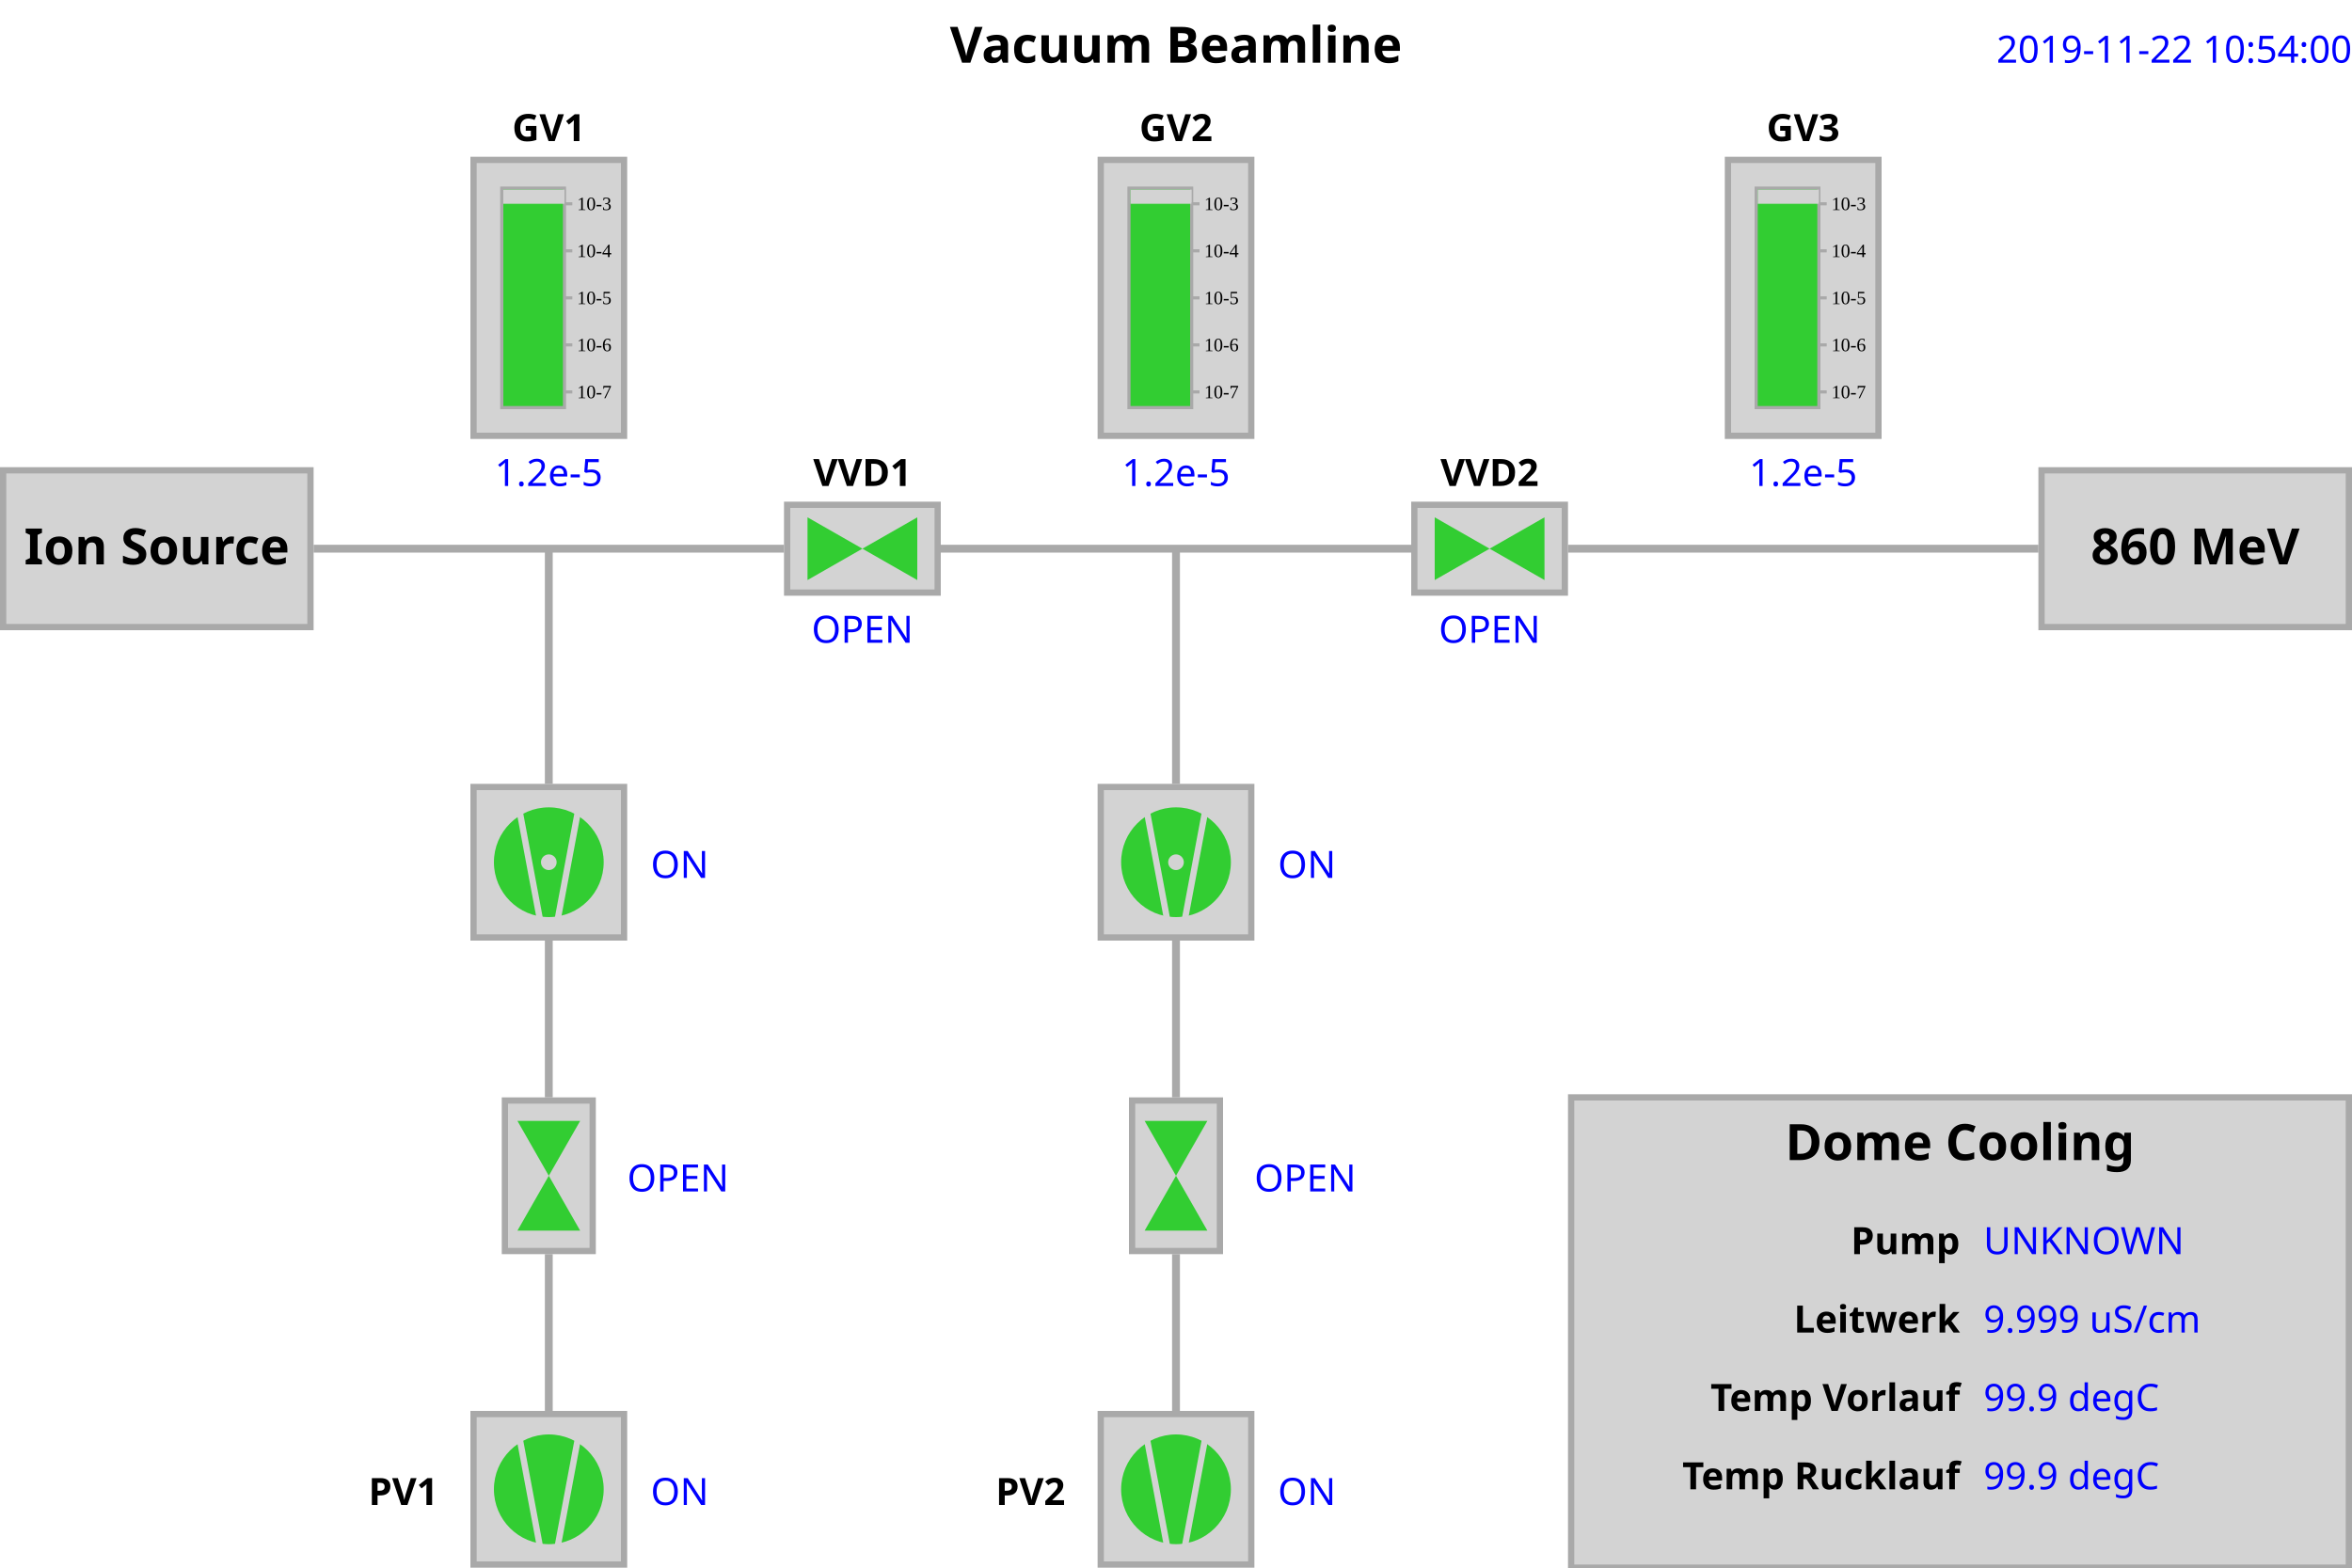
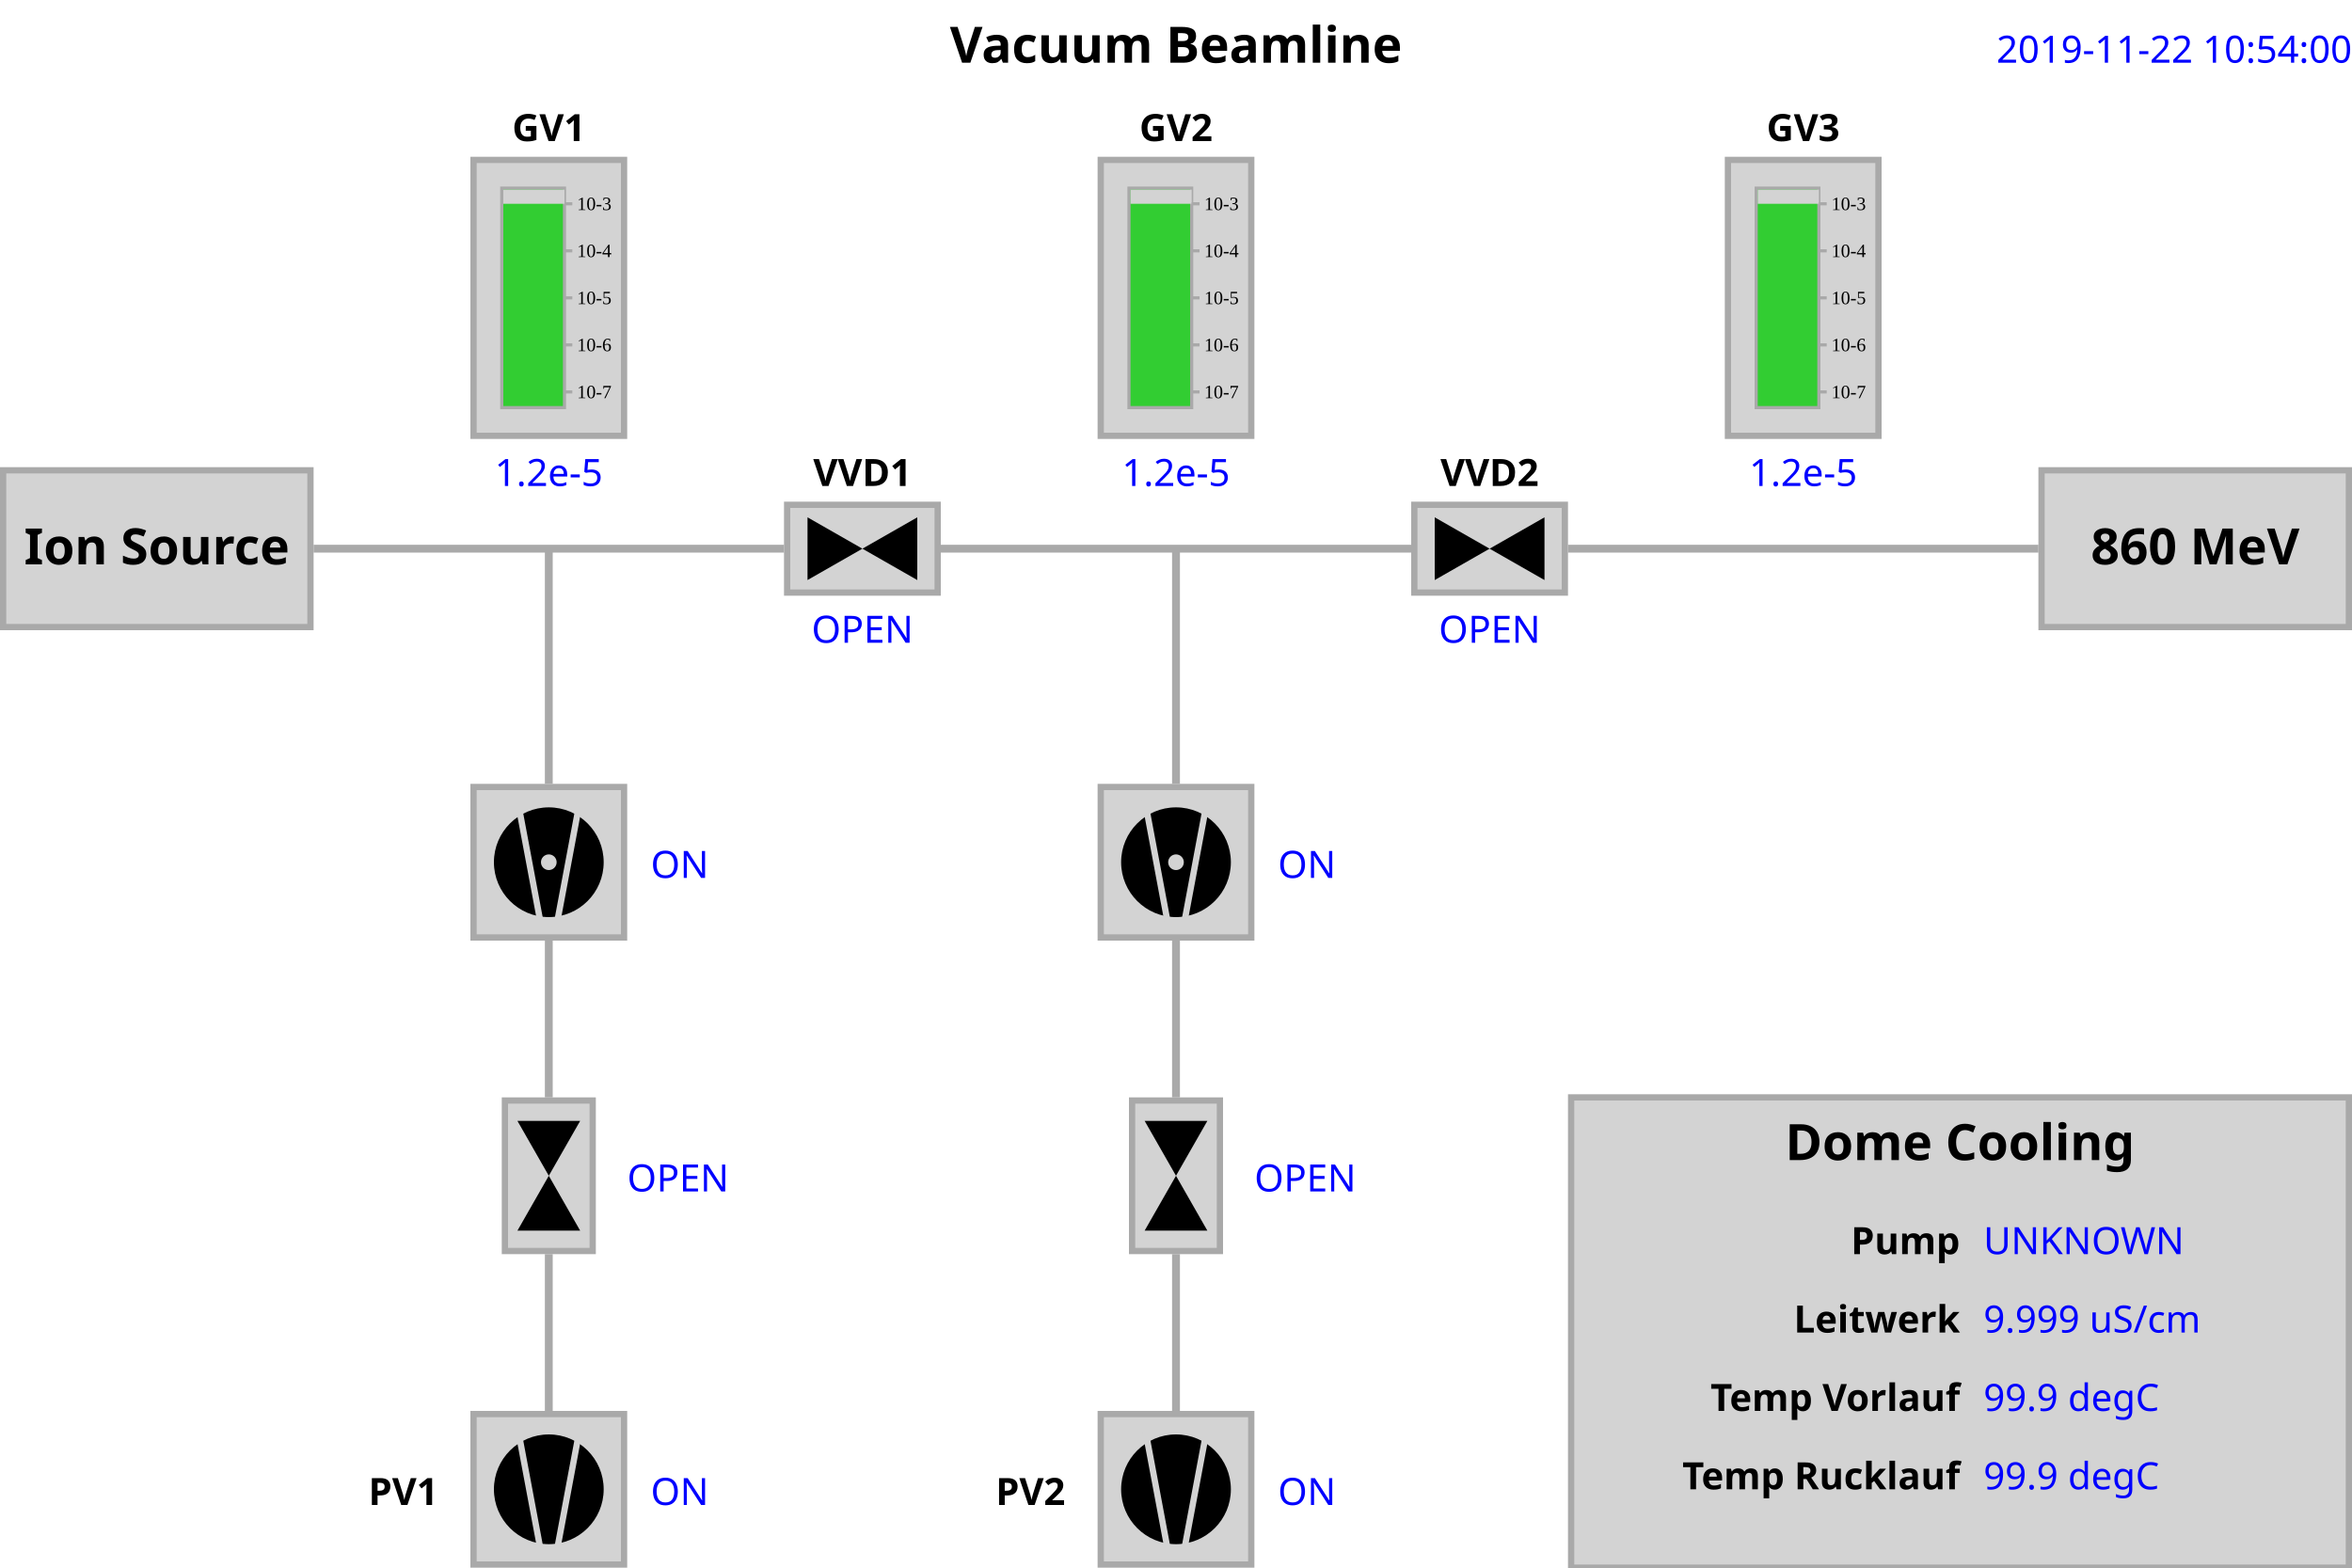
<svg xmlns="http://www.w3.org/2000/svg" width="100%" viewBox="0 0 1500 1000">
  <defs>
    <symbol id="vacuum_valve" viewBox="0 0 100 100">
-       <rect x="22" y="2" width="56" height="96" style="fill: lightgray; stroke: darkgray; stroke-width:4" />
-       <path id="status" d="M 30 15 H 70 L 30 85 H 70 L 30 15" fill="limegreen" />
+       <rect x="22" y="2" width="56" height="96" fill="lightgray" stroke="darkgray" stroke-width="4" />
+       <path d="M 30 15 H 70 L 30 85 H 70 L 30 15" />
    </symbol>
    <symbol id="vacuum_pump" viewBox="0 0 100 100">
-       <rect x="2" y="2" width="96" height="96" style="fill: lightgray; stroke: darkgray; stroke-width:4" />
-       <circle id="status" cx="50" cy="50" r="35" fill="limegreen" />
-       <line x1="45" y1="90" x2="30" y2="10" style="stroke: lightgray; stroke-width:4" />
-       <line x1="55" y1="90" x2="70" y2="10" style="stroke: lightgray; stroke-width:4" />
+       <rect x="2" y="2" width="96" height="96" fill="lightgray" stroke="darkgray" stroke-width="4" />
+       <circle cx="50" cy="50" r="35" />
+       <line x1="45" y1="90" x2="30" y2="10" stroke="lightgray" stroke-width="4" />
+       <line x1="55" y1="90" x2="70" y2="10" stroke="lightgray" stroke-width="4" />
    </symbol>
    <symbol id="vacuum_turbo_pump" viewBox="0 0 100 100">
-       <rect x="2" y="2" width="96" height="96" style="fill: lightgray; stroke: darkgray; stroke-width:4" />
-       <circle id="status" cx="50" cy="50" r="35" fill="limegreen" />
+       <rect x="2" y="2" width="96" height="96" fill="lightgray" stroke="darkgray" stroke-width="4" />
+       <circle cx="50" cy="50" r="35" />
      <circle cx="50" cy="50" r="5" fill="lightgray" />
-       <line x1="45" y1="90" x2="30" y2="10" style="stroke: lightgray; stroke-width:4" />
-       <line x1="55" y1="90" x2="70" y2="10" style="stroke: lightgray; stroke-width:4" />
+       <line x1="45" y1="90" x2="30" y2="10" stroke="lightgray" stroke-width="4" />
+       <line x1="55" y1="90" x2="70" y2="10" stroke="lightgray" stroke-width="4" />
    </symbol>
    <symbol id="my_gauge" viewBox="0 0 100 200">
-       <rect x="2" y="12" width="96" height="176" style="fill: lightgray; stroke: darkgray; stroke-width: 4;" />
-       <rect x="20" y="30" width="40" height="140" style="fill: limegreen; stroke: darkgray; stroke-width: 2;" />
-       <rect x="21" y="31" width="39" height="9" style="fill: lightgray;" />
-       <line style="stroke: darkgray; stroke-width: 2px;" x1="60" y1="40" x2="65" y2="40" />
-       <line style="stroke: darkgray; stroke-width: 2px;" x1="60" y1="70" x2="65" y2="70" />
-       <line style="stroke: darkgray; stroke-width: 2px;" x1="60" y1="100" x2="65" y2="100" />
-       <line style="stroke: darkgray; stroke-width: 2px;" x1="60" y1="130" x2="65" y2="130" />
-       <line style="stroke: darkgray; stroke-width: 2px;" x1="60" y1="160" x2="65" y2="160" />
-       <text x="68" y="44" style="font-size: 12px;">10-3</text>
-       <text x="68" y="74" style="font-size: 12px;">10-4</text>
-       <text x="68" y="104" style="font-size: 12px;">10-5</text>
-       <text x="68" y="134" style="font-size: 12px;">10-6</text>
-       <text x="68" y="164" style="font-size: 12px;">10-7</text>
+       <rect x="2" y="12" width="96" height="176" fill="lightgray" stroke="darkgray" stroke-width="4" />
+       <rect x="20" y="30" width="40" height="140" fill="limegreen" stroke="darkgray" stroke-width="2" />
+       <rect x="21" y="31" width="39" height="9" fill="lightgray" />
+       <line x1="60" y1="40" x2="65" y2="40" stroke="darkgray" stroke-width="2" />
+       <line x1="60" y1="70" x2="65" y2="70" stroke="darkgray" stroke-width="2" />
+       <line x1="60" y1="100" x2="65" y2="100" stroke="darkgray" stroke-width="2" />
+       <line x1="60" y1="130" x2="65" y2="130" stroke="darkgray" stroke-width="2" />
+       <line x1="60" y1="160" x2="65" y2="160" stroke="darkgray" stroke-width="2" />
+       <text x="68" y="44" font-size="12">10-3</text>
+       <text x="68" y="74" font-size="12">10-4</text>
+       <text x="68" y="104" font-size="12">10-5</text>
+       <text x="68" y="134" font-size="12">10-6</text>
+       <text x="68" y="164" font-size="12">10-7</text>
    </symbol>
    <style>

      .info_box, .nav {
         fill: lightgray;
         stroke: darkgray;
         stroke-width:4;
      }
      .tube {
         stroke: darkgray;
         stroke-width: 5px;
      }
      .label_l {
         font: bold 32px sans-serif;
         fill: black;
      }
      .label_m {
        font: bold 24px sans-serif;
        fill: black;
      }
      .value {
         font: 24px sans-serif;
         fill: blue;
      }
    </style>
  </defs>
  <g>
    <g id="Header">
      <text class="label_l" x="750" y="40" text-anchor="middle">Vacuum Beamline</text>
-       <text id="$TIME" class="value" x="1500" y="40" text-anchor="end">2019-11-22 10:54:00</text>
+       <text id="$TIME_TEXT" class="value" x="1500" y="40" text-anchor="end">2019-11-22 10:54:00</text>
    </g>
    <g id="PV1 Section">
-       <use width="100" height="100" transform="matrix(1, 0, 0, 1, 300, 500)" href="#vacuum_turbo_pump" />
-       <use width="100" height="100" transform="matrix(1, 0, 0, 1, 300, 700)" href="#vacuum_valve" />
-       <use width="100" height="100" transform="matrix(1, 0, 0, 1, 300, 900)" href="#vacuum_pump" />
+       <use id="$PV1_TURBO_SYMBOL" width="100" height="100" transform="matrix(1, 0, 0, 1, 300, 500)" href="#vacuum_turbo_pump" />
+       <use id="$PV1_VALVE_SYMBOL" width="100" height="100" transform="matrix(1, 0, 0, 1, 300, 700)" href="#vacuum_valve" />
+       <use id="$PV1_PUMP_SYMBOL" width="100" height="100" transform="matrix(1, 0, 0, 1, 300, 900)" href="#vacuum_pump" />
      <line class="tube" x1="350" y1="600" x2="350" y2="700" />
      <line class="tube" x1="350" y1="800" x2="350" y2="900" />
      <text x="235" y="960" class="label_m">PV1</text>
-       <text id="$PV1_TURBO" class="value" x="415" y="560">ON</text>
-       <text id="$PV1_VALVE" class="value" x="400" y="760">OPEN</text>
-       <text id="$PV1_PUMP" class="value" x="415" y="960">ON</text>
+       <text id="$PV1_TURBO_TEXT" class="value" x="415" y="560">ON</text>
+       <text id="$PV1_VALVE_TEXT" class="value" x="400" y="760">OPEN</text>
+       <text id="$PV1_PUMP_TEXT" class="value" x="415" y="960">ON</text>
    </g>
    <g id="PV2 Section" transform="matrix(1, 0, 0, 1, 400, 0)">
-       <use width="100" height="100" transform="matrix(1, 0, 0, 1, 300, 500)" href="#vacuum_turbo_pump" />
-       <use width="100" height="100" transform="matrix(1, 0, 0, 1, 300, 700)" href="#vacuum_valve" />
-       <use width="100" height="100" transform="matrix(1, 0, 0, 1, 300, 900)" href="#vacuum_pump" />
+       <use id="$PV2_TURBO_SYMBOL" width="100" height="100" transform="matrix(1, 0, 0, 1, 300, 500)" href="#vacuum_turbo_pump" />
+       <use id="$PV2_VALVE_SYMBOL" width="100" height="100" transform="matrix(1, 0, 0, 1, 300, 700)" href="#vacuum_valve" />
+       <use id="$PV2_PUMP_SYMBOL" width="100" height="100" transform="matrix(1, 0, 0, 1, 300, 900)" href="#vacuum_pump" />
      <line class="tube" x1="350" y1="600" x2="350" y2="700" />
      <line class="tube" x1="350" y1="800" x2="350" y2="900" />
      <text x="235" y="960" class="label_m">PV2</text>
-       <text id="$PV2_TURBO" class="value" x="415" y="560">ON</text>
-       <text id="$PV2_VALVE" class="value" x="400" y="760">OPEN</text>
-       <text id="$PV2_PUMP" class="value" x="415" y="960">ON</text>
+       <text id="$PV2_TURBO_TEXT" class="value" x="415" y="560">ON</text>
+       <text id="$PV2_VALVE_TEXT" class="value" x="400" y="760">OPEN</text>
+       <text id="$PV2_PUMP_TEXT" class="value" x="415" y="960">ON</text>
    </g>
    <g id="VVD1 Section">
-       <use id="$VVD1_XX" width="100" height="100" transform="matrix(0, 1, -1, 0, 600, 300)" href="#vacuum_valve" />
+       <use id="$VVD1_VALVE_SYMBOL" width="100" height="100" transform="matrix(0, 1, -1, 0, 600, 300)" href="#vacuum_valve" />
      <text class="label_m" x="550" y="310" text-anchor="middle">VVD1</text>
-       <text id="$VVD1_YY" class="value" x="550" y="410" text-anchor="middle">OPEN</text>
+       <text id="$VVD1_VALVE_TEXT" class="value" x="550" y="410" text-anchor="middle">OPEN</text>
    </g>
    <g id="VVD2 Section" transform="matrix(1, 0, 0, 1, 400, 0)">
-       <use id="$VVD2_XX" width="100" height="100" transform="matrix(0, 1, -1, 0, 600, 300)" href="#vacuum_valve" />
+       <use id="$VVD2_VALVE_SYMBOL" width="100" height="100" transform="matrix(0, 1, -1, 0, 600, 300)" href="#vacuum_valve" />
      <text class="label_m" x="550" y="310" text-anchor="middle">VVD2</text>
-       <text id="$VVD2_YY" class="value" x="550" y="410" text-anchor="middle">OPEN</text>
+       <text id="$VVD2_VALVE_TEXT" class="value" x="550" y="410" text-anchor="middle">OPEN</text>
    </g>
    <g id="IonSource">
      <rect class="nav" x="2" y="300" width="196" height="100" />
      <text class="label_l" x="100" y="360" text-anchor="middle">Ion Source</text>
    </g>
    <g id="Gauge GV1" transform="matrix(1, 0, 0, 1, 0, 15)">&gt;
      <use width="100" height="200" transform="matrix(1, 0, 0, 1, 300, 75)" href="#my_gauge" />
      <text class="label_m" x="350" y="75" text-anchor="middle">GV1</text>
-       <text id="$GV1_XX" class="value" x="350" y="295" text-anchor="middle">1.2e-5</text>
+       <text id="$GV1_TEXT" class="value" x="350" y="295" text-anchor="middle">1.2e-5</text>
    </g>
    <g id="Gauge GV2" transform="matrix(1, 0, 0, 1, 400, 15)">
      <use width="100" height="200" transform="matrix(1, 0, 0, 1, 300, 75)" href="#my_gauge" />
      <text class="label_m" x="350" y="75" text-anchor="middle">GV2</text>
-       <text id="$GV2_XX" class="value" x="350" y="295" text-anchor="middle">1.2e-5</text>
+       <text id="$GV2_TEXT" class="value" x="350" y="295" text-anchor="middle">1.2e-5</text>
    </g>
    <g id="Gauge GV3" transform="matrix(1, 0, 0, 1, 800, 15)">
      <use width="100" height="200" transform="matrix(1, 0, 0, 1, 300, 75)" href="#my_gauge" />
      <text class="label_m" x="350" y="75" text-anchor="middle">GV3</text>
-       <text id="$GV3_XX" class="value" x="350" y="295" text-anchor="middle">1.2e-5</text>
+       <text id="$GV3_TEXT" class="value" x="350" y="295" text-anchor="middle">1.2e-5</text>
    </g>
    <g id="860MeV" transform="matrix(1, 0, 0, 1, 1300, 0)">
      <rect class="nav" x="2" y="300" width="196" height="100" />
      <text class="label_l" x="100" y="360" text-anchor="middle">860 MeV</text>
    </g>
    <g id="Dome Cooling" transform="matrix(1, 0, 0, 1, 1000, 450)">
      <rect class="info_box" x="2" y="250" width="496" height="300" />
      <text class="label_l" x="250" y="290" text-anchor="middle">Dome Cooling</text>
      <text class="label_m" x="250" y="350" text-anchor="end">Pump</text>
      <text class="label_m" x="250" y="400" text-anchor="end">Leitwerk</text>
      <text class="label_m" x="250" y="450" text-anchor="end">Temp Vorlauf</text>
      <text class="label_m" x="250" y="500" text-anchor="end">Temp Rucklauf</text>
-       <text id="$DK_PUMP" class="value" x="265" y="350">UNKNOWN</text>
-       <text id="$DK_LEITWERK" class="value" x="265" y="400">9.999 uS/cm</text>
-       <text id="$DK_TEMP_VOR" class="value" x="265" y="450">99.9 degC</text>
-       <text id="$DK_TEMP_RUCK" class="value" x="265" y="500">99.9 degC</text>
+       <text id="$DK_PUMP_TEXT" class="value" x="265" y="350">UNKNOWN</text>
+       <text id="$DK_LEITWERK_TEXT" class="value" x="265" y="400">9.999 uS/cm</text>
+       <text id="$DK_TEMP_VOR_TEXT" class="value" x="265" y="450">99.9 degC</text>
+       <text id="$DK_TEMP_RUCK_TEXT" class="value" x="265" y="500">99.9 degC</text>
    </g>
    <g id="Connecting Lines">
      <line class="tube" x1="350" y1="350" x2="350" y2="500" />
      <line class="tube" x1="750" y1="350" x2="750" y2="500" />
      <line class="tube" x1="200" y1="350" x2="500" y2="350" />
      <line class="tube" x1="600" y1="350" x2="900" y2="350" />
      <line class="tube" x1="1000" y1="350" x2="1300" y2="350" />
    </g>
  </g>
</svg>
